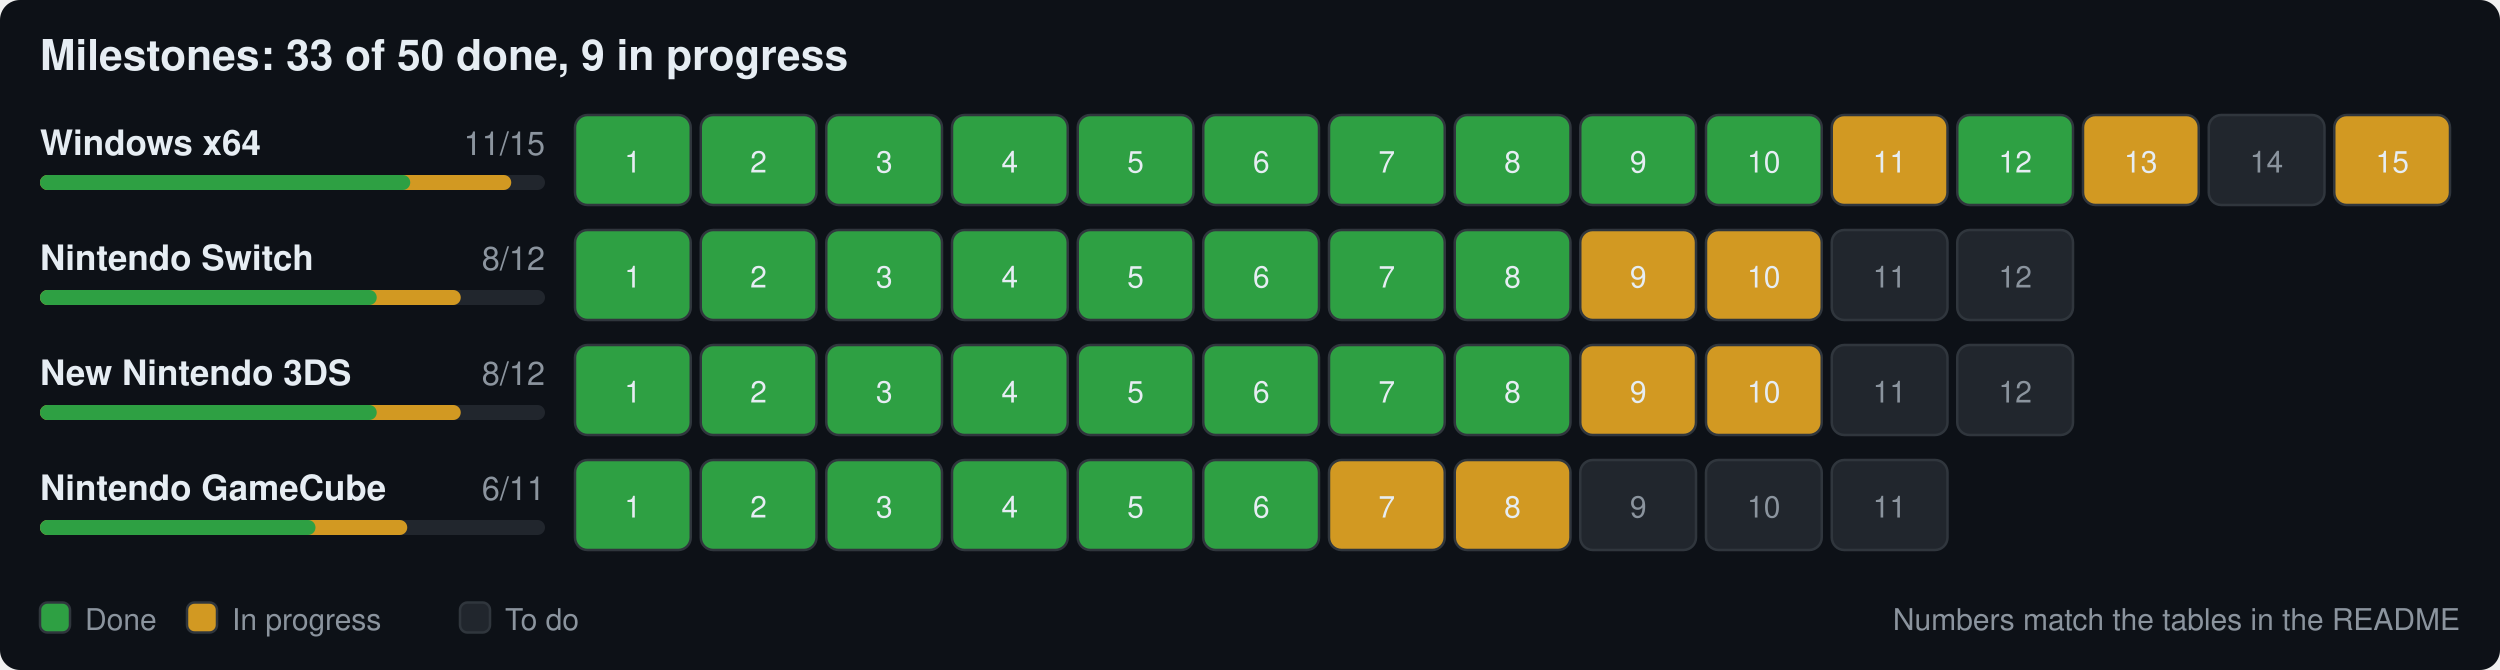
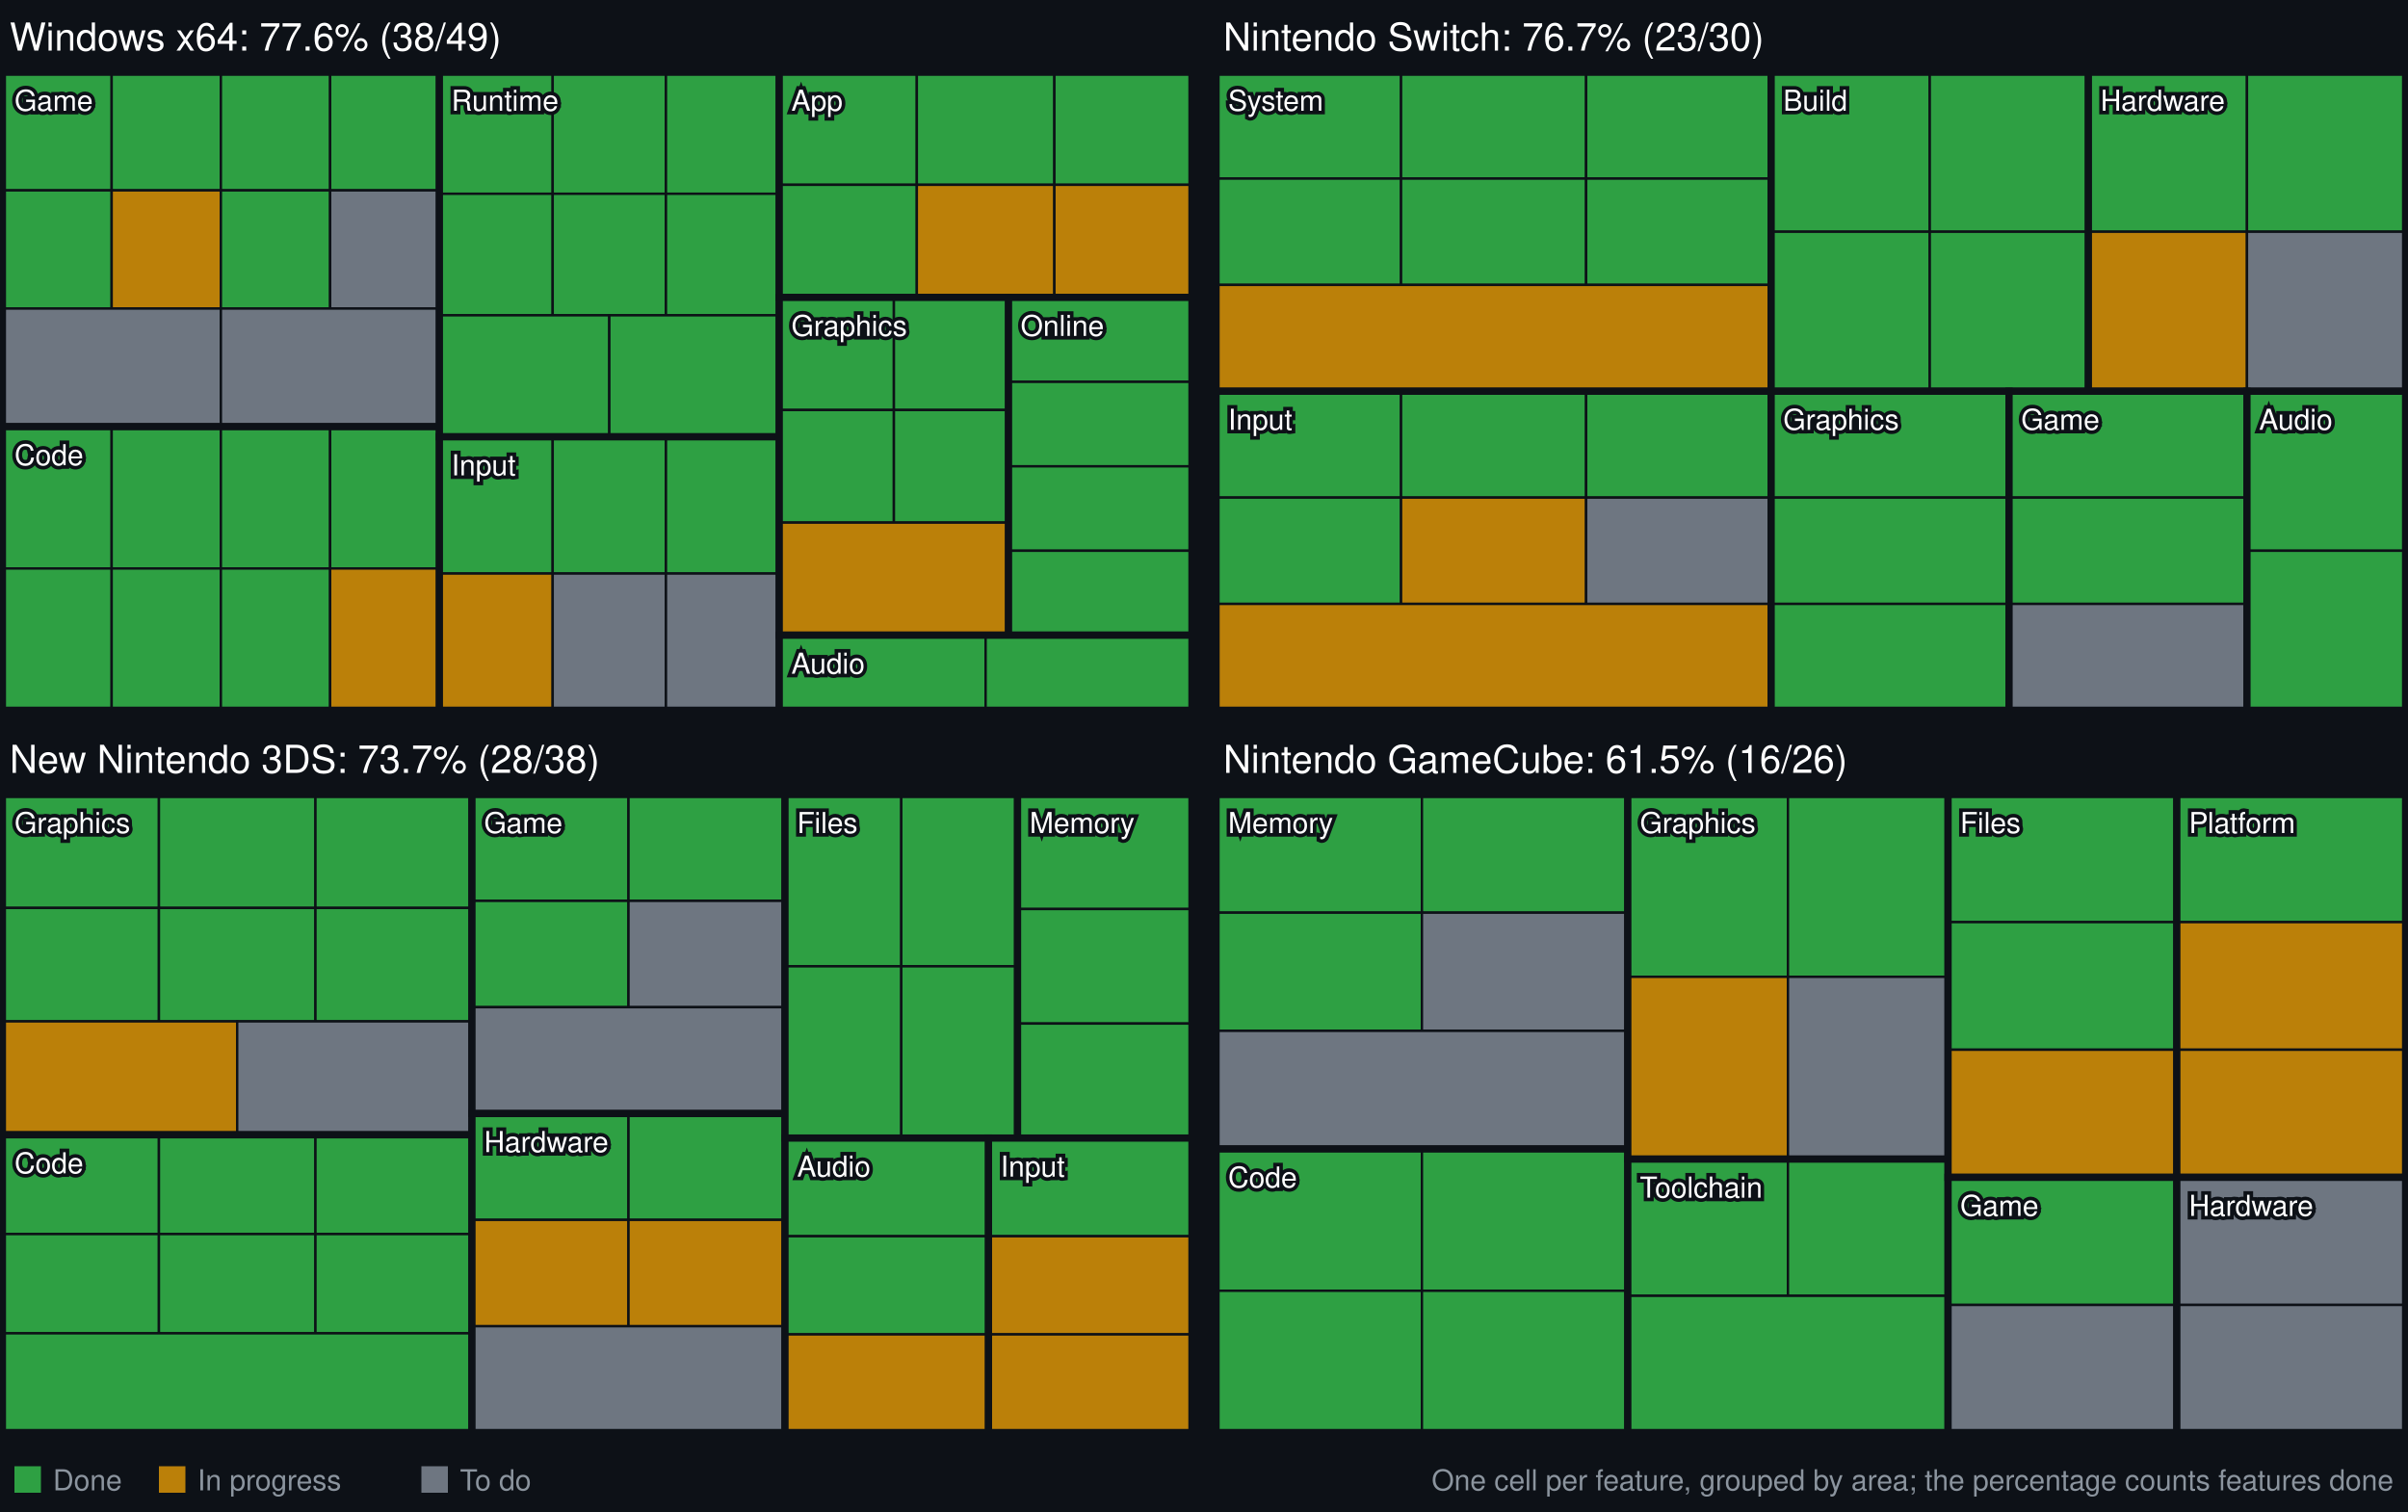
- <svg xmlns="http://www.w3.org/2000/svg" viewBox="0 0 1000 268" width="1000" height="268" font-family="-apple-system,'Segoe UI',Helvetica,Arial,sans-serif" role="img" aria-label="Milestones of every port">
-   <rect width="1000" height="268" rx="8" fill="#0d1117" />
-   <text x="16" y="28" font-size="17" font-weight="600" fill="#e6edf3">Milestones: 33 of 50 done, 9 in progress</text>
-   <text x="16" y="62" font-size="14" font-weight="600" fill="#e6edf3">Windows x64</text>
-   <text x="218" y="62" font-size="13" fill="#8b949e" text-anchor="end">11/15</text>
-   <rect x="16" y="70" width="202" height="6" rx="3" fill="#21262d" />
-   <rect x="16" y="70" width="188.5" height="6" rx="3" fill="#d29922" />
-   <rect x="16" y="70" width="148.1" height="6" rx="3" fill="#2ea043" />
-   <g>
-     <rect x="230.0" y="46" width="46.3" height="36" rx="5" fill="#2ea043" stroke="#30363d" />
-     <text x="253.1" y="69.0" font-size="12" fill="#e6edf3" text-anchor="middle">1</text>
-   </g>
-   <g>
-     <rect x="280.3" y="46" width="46.3" height="36" rx="5" fill="#2ea043" stroke="#30363d" />
-     <text x="303.4" y="69.0" font-size="12" fill="#e6edf3" text-anchor="middle">2</text>
-   </g>
-   <g>
-     <rect x="330.5" y="46" width="46.3" height="36" rx="5" fill="#2ea043" stroke="#30363d" />
-     <text x="353.7" y="69.0" font-size="12" fill="#e6edf3" text-anchor="middle">3</text>
-   </g>
-   <g>
-     <rect x="380.8" y="46" width="46.3" height="36" rx="5" fill="#2ea043" stroke="#30363d" />
-     <text x="403.9" y="69.0" font-size="12" fill="#e6edf3" text-anchor="middle">4</text>
-   </g>
-   <g>
-     <rect x="431.1" y="46" width="46.3" height="36" rx="5" fill="#2ea043" stroke="#30363d" />
-     <text x="454.2" y="69.0" font-size="12" fill="#e6edf3" text-anchor="middle">5</text>
-   </g>
-   <g>
-     <rect x="481.3" y="46" width="46.3" height="36" rx="5" fill="#2ea043" stroke="#30363d" />
-     <text x="504.5" y="69.0" font-size="12" fill="#e6edf3" text-anchor="middle">6</text>
-   </g>
-   <g>
-     <rect x="531.6" y="46" width="46.3" height="36" rx="5" fill="#2ea043" stroke="#30363d" />
-     <text x="554.7" y="69.0" font-size="12" fill="#e6edf3" text-anchor="middle">7</text>
-   </g>
-   <g>
-     <rect x="581.9" y="46" width="46.3" height="36" rx="5" fill="#2ea043" stroke="#30363d" />
-     <text x="605.0" y="69.0" font-size="12" fill="#e6edf3" text-anchor="middle">8</text>
-   </g>
-   <g>
-     <rect x="632.1" y="46" width="46.3" height="36" rx="5" fill="#2ea043" stroke="#30363d" />
-     <text x="655.3" y="69.0" font-size="12" fill="#e6edf3" text-anchor="middle">9</text>
-   </g>
-   <g>
-     <rect x="682.4" y="46" width="46.3" height="36" rx="5" fill="#2ea043" stroke="#30363d" />
-     <text x="705.5" y="69.0" font-size="12" fill="#e6edf3" text-anchor="middle">10</text>
-   </g>
-   <g>
-     <rect x="732.7" y="46" width="46.3" height="36" rx="5" fill="#d29922" stroke="#30363d" />
-     <text x="755.8" y="69.0" font-size="12" fill="#e6edf3" text-anchor="middle">11</text>
-   </g>
-   <g>
-     <rect x="782.9" y="46" width="46.3" height="36" rx="5" fill="#2ea043" stroke="#30363d" />
-     <text x="806.1" y="69.0" font-size="12" fill="#e6edf3" text-anchor="middle">12</text>
-   </g>
-   <g>
-     <rect x="833.2" y="46" width="46.3" height="36" rx="5" fill="#d29922" stroke="#30363d" />
-     <text x="856.3" y="69.0" font-size="12" fill="#e6edf3" text-anchor="middle">13</text>
-   </g>
-   <g>
-     <rect x="883.5" y="46" width="46.3" height="36" rx="5" fill="#21262d" stroke="#30363d" />
-     <text x="906.6" y="69.0" font-size="12" fill="#8b949e" text-anchor="middle">14</text>
-   </g>
-   <g>
-     <rect x="933.7" y="46" width="46.3" height="36" rx="5" fill="#d29922" stroke="#30363d" />
-     <text x="956.9" y="69.0" font-size="12" fill="#e6edf3" text-anchor="middle">15</text>
-   </g>
-   <text x="16" y="108" font-size="14" font-weight="600" fill="#e6edf3">Nintendo Switch</text>
-   <text x="218" y="108" font-size="13" fill="#8b949e" text-anchor="end">8/12</text>
-   <rect x="16" y="116" width="202" height="6" rx="3" fill="#21262d" />
-   <rect x="16" y="116" width="168.3" height="6" rx="3" fill="#d29922" />
-   <rect x="16" y="116" width="134.7" height="6" rx="3" fill="#2ea043" />
-   <g>
-     <rect x="230.0" y="92" width="46.3" height="36" rx="5" fill="#2ea043" stroke="#30363d" />
-     <text x="253.1" y="115.0" font-size="12" fill="#e6edf3" text-anchor="middle">1</text>
-   </g>
-   <g>
-     <rect x="280.3" y="92" width="46.3" height="36" rx="5" fill="#2ea043" stroke="#30363d" />
-     <text x="303.4" y="115.0" font-size="12" fill="#e6edf3" text-anchor="middle">2</text>
-   </g>
-   <g>
-     <rect x="330.5" y="92" width="46.3" height="36" rx="5" fill="#2ea043" stroke="#30363d" />
-     <text x="353.7" y="115.0" font-size="12" fill="#e6edf3" text-anchor="middle">3</text>
-   </g>
-   <g>
-     <rect x="380.8" y="92" width="46.3" height="36" rx="5" fill="#2ea043" stroke="#30363d" />
-     <text x="403.9" y="115.0" font-size="12" fill="#e6edf3" text-anchor="middle">4</text>
-   </g>
-   <g>
-     <rect x="431.1" y="92" width="46.3" height="36" rx="5" fill="#2ea043" stroke="#30363d" />
-     <text x="454.2" y="115.0" font-size="12" fill="#e6edf3" text-anchor="middle">5</text>
-   </g>
-   <g>
-     <rect x="481.3" y="92" width="46.3" height="36" rx="5" fill="#2ea043" stroke="#30363d" />
-     <text x="504.5" y="115.0" font-size="12" fill="#e6edf3" text-anchor="middle">6</text>
-   </g>
-   <g>
-     <rect x="531.6" y="92" width="46.3" height="36" rx="5" fill="#2ea043" stroke="#30363d" />
-     <text x="554.7" y="115.0" font-size="12" fill="#e6edf3" text-anchor="middle">7</text>
-   </g>
-   <g>
-     <rect x="581.9" y="92" width="46.3" height="36" rx="5" fill="#2ea043" stroke="#30363d" />
-     <text x="605.0" y="115.0" font-size="12" fill="#e6edf3" text-anchor="middle">8</text>
-   </g>
-   <g>
-     <rect x="632.1" y="92" width="46.3" height="36" rx="5" fill="#d29922" stroke="#30363d" />
-     <text x="655.3" y="115.0" font-size="12" fill="#e6edf3" text-anchor="middle">9</text>
-   </g>
-   <g>
-     <rect x="682.4" y="92" width="46.3" height="36" rx="5" fill="#d29922" stroke="#30363d" />
-     <text x="705.5" y="115.0" font-size="12" fill="#e6edf3" text-anchor="middle">10</text>
-   </g>
-   <g>
-     <rect x="732.7" y="92" width="46.3" height="36" rx="5" fill="#21262d" stroke="#30363d" />
-     <text x="755.8" y="115.0" font-size="12" fill="#8b949e" text-anchor="middle">11</text>
-   </g>
-   <g>
-     <rect x="782.9" y="92" width="46.3" height="36" rx="5" fill="#21262d" stroke="#30363d" />
-     <text x="806.1" y="115.0" font-size="12" fill="#8b949e" text-anchor="middle">12</text>
-   </g>
-   <text x="16" y="154" font-size="14" font-weight="600" fill="#e6edf3">New Nintendo 3DS</text>
-   <text x="218" y="154" font-size="13" fill="#8b949e" text-anchor="end">8/12</text>
-   <rect x="16" y="162" width="202" height="6" rx="3" fill="#21262d" />
-   <rect x="16" y="162" width="168.3" height="6" rx="3" fill="#d29922" />
-   <rect x="16" y="162" width="134.7" height="6" rx="3" fill="#2ea043" />
-   <g>
-     <rect x="230.0" y="138" width="46.3" height="36" rx="5" fill="#2ea043" stroke="#30363d" />
-     <text x="253.1" y="161.0" font-size="12" fill="#e6edf3" text-anchor="middle">1</text>
-   </g>
-   <g>
-     <rect x="280.3" y="138" width="46.3" height="36" rx="5" fill="#2ea043" stroke="#30363d" />
-     <text x="303.4" y="161.0" font-size="12" fill="#e6edf3" text-anchor="middle">2</text>
-   </g>
-   <g>
-     <rect x="330.5" y="138" width="46.3" height="36" rx="5" fill="#2ea043" stroke="#30363d" />
-     <text x="353.7" y="161.0" font-size="12" fill="#e6edf3" text-anchor="middle">3</text>
-   </g>
-   <g>
-     <rect x="380.8" y="138" width="46.3" height="36" rx="5" fill="#2ea043" stroke="#30363d" />
-     <text x="403.9" y="161.0" font-size="12" fill="#e6edf3" text-anchor="middle">4</text>
-   </g>
-   <g>
-     <rect x="431.1" y="138" width="46.3" height="36" rx="5" fill="#2ea043" stroke="#30363d" />
-     <text x="454.2" y="161.0" font-size="12" fill="#e6edf3" text-anchor="middle">5</text>
-   </g>
-   <g>
-     <rect x="481.3" y="138" width="46.3" height="36" rx="5" fill="#2ea043" stroke="#30363d" />
-     <text x="504.5" y="161.0" font-size="12" fill="#e6edf3" text-anchor="middle">6</text>
-   </g>
-   <g>
-     <rect x="531.6" y="138" width="46.3" height="36" rx="5" fill="#2ea043" stroke="#30363d" />
-     <text x="554.7" y="161.0" font-size="12" fill="#e6edf3" text-anchor="middle">7</text>
-   </g>
-   <g>
-     <rect x="581.9" y="138" width="46.3" height="36" rx="5" fill="#2ea043" stroke="#30363d" />
-     <text x="605.0" y="161.0" font-size="12" fill="#e6edf3" text-anchor="middle">8</text>
-   </g>
-   <g>
-     <rect x="632.1" y="138" width="46.3" height="36" rx="5" fill="#d29922" stroke="#30363d" />
-     <text x="655.3" y="161.0" font-size="12" fill="#e6edf3" text-anchor="middle">9</text>
-   </g>
-   <g>
-     <rect x="682.4" y="138" width="46.3" height="36" rx="5" fill="#d29922" stroke="#30363d" />
-     <text x="705.5" y="161.0" font-size="12" fill="#e6edf3" text-anchor="middle">10</text>
-   </g>
-   <g>
-     <rect x="732.7" y="138" width="46.3" height="36" rx="5" fill="#21262d" stroke="#30363d" />
-     <text x="755.8" y="161.0" font-size="12" fill="#8b949e" text-anchor="middle">11</text>
-   </g>
-   <g>
-     <rect x="782.9" y="138" width="46.3" height="36" rx="5" fill="#21262d" stroke="#30363d" />
-     <text x="806.1" y="161.0" font-size="12" fill="#8b949e" text-anchor="middle">12</text>
-   </g>
-   <text x="16" y="200" font-size="14" font-weight="600" fill="#e6edf3">Nintendo GameCube</text>
-   <text x="218" y="200" font-size="13" fill="#8b949e" text-anchor="end">6/11</text>
-   <rect x="16" y="208" width="202" height="6" rx="3" fill="#21262d" />
-   <rect x="16" y="208" width="146.9" height="6" rx="3" fill="#d29922" />
-   <rect x="16" y="208" width="110.2" height="6" rx="3" fill="#2ea043" />
-   <g>
-     <rect x="230.0" y="184" width="46.3" height="36" rx="5" fill="#2ea043" stroke="#30363d" />
-     <text x="253.1" y="207.0" font-size="12" fill="#e6edf3" text-anchor="middle">1</text>
-   </g>
-   <g>
-     <rect x="280.3" y="184" width="46.3" height="36" rx="5" fill="#2ea043" stroke="#30363d" />
-     <text x="303.4" y="207.0" font-size="12" fill="#e6edf3" text-anchor="middle">2</text>
-   </g>
-   <g>
-     <rect x="330.5" y="184" width="46.3" height="36" rx="5" fill="#2ea043" stroke="#30363d" />
-     <text x="353.7" y="207.0" font-size="12" fill="#e6edf3" text-anchor="middle">3</text>
-   </g>
-   <g>
-     <rect x="380.8" y="184" width="46.3" height="36" rx="5" fill="#2ea043" stroke="#30363d" />
-     <text x="403.9" y="207.0" font-size="12" fill="#e6edf3" text-anchor="middle">4</text>
-   </g>
-   <g>
-     <rect x="431.1" y="184" width="46.3" height="36" rx="5" fill="#2ea043" stroke="#30363d" />
-     <text x="454.2" y="207.0" font-size="12" fill="#e6edf3" text-anchor="middle">5</text>
-   </g>
-   <g>
-     <rect x="481.3" y="184" width="46.3" height="36" rx="5" fill="#2ea043" stroke="#30363d" />
-     <text x="504.5" y="207.0" font-size="12" fill="#e6edf3" text-anchor="middle">6</text>
-   </g>
-   <g>
-     <rect x="531.6" y="184" width="46.3" height="36" rx="5" fill="#d29922" stroke="#30363d" />
-     <text x="554.7" y="207.0" font-size="12" fill="#e6edf3" text-anchor="middle">7</text>
-   </g>
-   <g>
-     <rect x="581.9" y="184" width="46.3" height="36" rx="5" fill="#d29922" stroke="#30363d" />
-     <text x="605.0" y="207.0" font-size="12" fill="#e6edf3" text-anchor="middle">8</text>
-   </g>
-   <g>
-     <rect x="632.1" y="184" width="46.3" height="36" rx="5" fill="#21262d" stroke="#30363d" />
-     <text x="655.3" y="207.0" font-size="12" fill="#8b949e" text-anchor="middle">9</text>
-   </g>
-   <g>
-     <rect x="682.4" y="184" width="46.3" height="36" rx="5" fill="#21262d" stroke="#30363d" />
-     <text x="705.5" y="207.0" font-size="12" fill="#8b949e" text-anchor="middle">10</text>
-   </g>
-   <g>
-     <rect x="732.7" y="184" width="46.3" height="36" rx="5" fill="#21262d" stroke="#30363d" />
-     <text x="755.8" y="207.0" font-size="12" fill="#8b949e" text-anchor="middle">11</text>
-   </g>
-   <rect x="16" y="241" width="12" height="12" rx="3" fill="#2ea043" stroke="#30363d" />
-   <text x="34" y="252" font-size="12" fill="#8b949e">Done</text>
-   <rect x="74.8" y="241" width="12" height="12" rx="3" fill="#d29922" stroke="#30363d" />
-   <text x="92.8" y="252" font-size="12" fill="#8b949e">In progress</text>
-   <rect x="184.0" y="241" width="12" height="12" rx="3" fill="#21262d" stroke="#30363d" />
-   <text x="202.0" y="252" font-size="12" fill="#8b949e">To do</text>
-   <text x="984" y="252" font-size="12" fill="#8b949e" text-anchor="end">Numbers match the tables in the README</text>
+ <svg xmlns="http://www.w3.org/2000/svg" viewBox="0 0 1000 628" width="1000" height="628" font-family="-apple-system,'Segoe UI',Helvetica,Arial,sans-serif" role="img" aria-label="Status of every port">
+   <rect width="1000" height="628" fill="#0d1117" />
+   <text x="4.00" y="21.00" font-size="16" font-weight="normal" fill="#ffffff" text-anchor="start" stroke="#0d1117" stroke-width="3" paint-order="stroke">Windows x64: 77.6% (38/49)</text>
+   <g>
+     <rect x="1.00" y="30.00" width="45.37" height="49.07" fill="#2ea043" stroke="#0d1117" stroke-width="1" />
+     <rect x="46.37" y="30.00" width="45.37" height="49.07" fill="#2ea043" stroke="#0d1117" stroke-width="1" />
+     <rect x="91.73" y="30.00" width="45.37" height="49.07" fill="#2ea043" stroke="#0d1117" stroke-width="1" />
+     <rect x="137.10" y="30.00" width="45.37" height="49.07" fill="#2ea043" stroke="#0d1117" stroke-width="1" />
+     <rect x="1.00" y="79.07" width="45.37" height="49.07" fill="#2ea043" stroke="#0d1117" stroke-width="1" />
+     <rect x="46.37" y="79.07" width="45.37" height="49.07" fill="#bb8009" stroke="#0d1117" stroke-width="1" />
+     <rect x="91.73" y="79.07" width="45.37" height="49.07" fill="#2ea043" stroke="#0d1117" stroke-width="1" />
+     <rect x="137.10" y="79.07" width="45.37" height="49.07" fill="#6e7681" stroke="#0d1117" stroke-width="1" />
+     <rect x="1.00" y="128.15" width="90.73" height="49.07" fill="#6e7681" stroke="#0d1117" stroke-width="1" />
+     <rect x="91.73" y="128.15" width="90.73" height="49.07" fill="#6e7681" stroke="#0d1117" stroke-width="1" />
+     <rect x="1.00" y="30.00" width="181.47" height="147.22" fill="none" stroke="#0d1117" stroke-width="3" />
+     <text x="6.00" y="46.00" font-size="12" font-weight="normal" fill="#ffffff" text-anchor="start" stroke="#0d1117" stroke-width="3" paint-order="stroke">Game</text>
+   </g>
+   <g>
+     <rect x="1.00" y="177.22" width="45.37" height="58.89" fill="#2ea043" stroke="#0d1117" stroke-width="1" />
+     <rect x="46.37" y="177.22" width="45.37" height="58.89" fill="#2ea043" stroke="#0d1117" stroke-width="1" />
+     <rect x="91.73" y="177.22" width="45.37" height="58.89" fill="#2ea043" stroke="#0d1117" stroke-width="1" />
+     <rect x="137.10" y="177.22" width="45.37" height="58.89" fill="#2ea043" stroke="#0d1117" stroke-width="1" />
+     <rect x="1.00" y="236.11" width="45.37" height="58.89" fill="#2ea043" stroke="#0d1117" stroke-width="1" />
+     <rect x="46.37" y="236.11" width="45.37" height="58.89" fill="#2ea043" stroke="#0d1117" stroke-width="1" />
+     <rect x="91.73" y="236.11" width="45.37" height="58.89" fill="#2ea043" stroke="#0d1117" stroke-width="1" />
+     <rect x="137.10" y="236.11" width="45.37" height="58.89" fill="#bb8009" stroke="#0d1117" stroke-width="1" />
+     <rect x="1.00" y="177.22" width="181.47" height="117.78" fill="none" stroke="#0d1117" stroke-width="3" />
+     <text x="6.00" y="193.22" font-size="12" font-weight="normal" fill="#ffffff" text-anchor="start" stroke="#0d1117" stroke-width="3" paint-order="stroke">Code</text>
+   </g>
+   <g>
+     <rect x="182.47" y="30.00" width="47.05" height="50.48" fill="#2ea043" stroke="#0d1117" stroke-width="1" />
+     <rect x="229.52" y="30.00" width="47.05" height="50.48" fill="#2ea043" stroke="#0d1117" stroke-width="1" />
+     <rect x="276.56" y="30.00" width="47.05" height="50.48" fill="#2ea043" stroke="#0d1117" stroke-width="1" />
+     <rect x="182.47" y="80.48" width="47.05" height="50.48" fill="#2ea043" stroke="#0d1117" stroke-width="1" />
+     <rect x="229.52" y="80.48" width="47.05" height="50.48" fill="#2ea043" stroke="#0d1117" stroke-width="1" />
+     <rect x="276.56" y="80.48" width="47.05" height="50.48" fill="#2ea043" stroke="#0d1117" stroke-width="1" />
+     <rect x="182.47" y="130.95" width="70.57" height="50.48" fill="#2ea043" stroke="#0d1117" stroke-width="1" />
+     <rect x="253.04" y="130.95" width="70.57" height="50.48" fill="#2ea043" stroke="#0d1117" stroke-width="1" />
+     <rect x="182.47" y="30.00" width="141.14" height="151.43" fill="none" stroke="#0d1117" stroke-width="3" />
+     <text x="187.47" y="46.00" font-size="12" font-weight="normal" fill="#ffffff" text-anchor="start" stroke="#0d1117" stroke-width="3" paint-order="stroke">Runtime</text>
+   </g>
+   <g>
+     <rect x="182.47" y="181.43" width="47.05" height="56.79" fill="#2ea043" stroke="#0d1117" stroke-width="1" />
+     <rect x="229.52" y="181.43" width="47.05" height="56.79" fill="#2ea043" stroke="#0d1117" stroke-width="1" />
+     <rect x="276.56" y="181.43" width="47.05" height="56.79" fill="#2ea043" stroke="#0d1117" stroke-width="1" />
+     <rect x="182.47" y="238.21" width="47.05" height="56.79" fill="#bb8009" stroke="#0d1117" stroke-width="1" />
+     <rect x="229.52" y="238.21" width="47.05" height="56.79" fill="#6e7681" stroke="#0d1117" stroke-width="1" />
+     <rect x="276.56" y="238.21" width="47.05" height="56.79" fill="#6e7681" stroke="#0d1117" stroke-width="1" />
+     <rect x="182.47" y="181.43" width="141.14" height="113.57" fill="none" stroke="#0d1117" stroke-width="3" />
+     <text x="187.47" y="197.43" font-size="12" font-weight="normal" fill="#ffffff" text-anchor="start" stroke="#0d1117" stroke-width="3" paint-order="stroke">Input</text>
+   </g>
+   <g>
+     <rect x="323.61" y="30.00" width="57.13" height="46.76" fill="#2ea043" stroke="#0d1117" stroke-width="1" />
+     <rect x="380.74" y="30.00" width="57.13" height="46.76" fill="#2ea043" stroke="#0d1117" stroke-width="1" />
+     <rect x="437.87" y="30.00" width="57.13" height="46.76" fill="#2ea043" stroke="#0d1117" stroke-width="1" />
+     <rect x="323.61" y="76.76" width="57.13" height="46.76" fill="#2ea043" stroke="#0d1117" stroke-width="1" />
+     <rect x="380.74" y="76.76" width="57.13" height="46.76" fill="#bb8009" stroke="#0d1117" stroke-width="1" />
+     <rect x="437.87" y="76.76" width="57.13" height="46.76" fill="#bb8009" stroke="#0d1117" stroke-width="1" />
+     <rect x="323.61" y="30.00" width="171.39" height="93.53" fill="none" stroke="#0d1117" stroke-width="3" />
+     <text x="328.61" y="46.00" font-size="12" font-weight="normal" fill="#ffffff" text-anchor="start" stroke="#0d1117" stroke-width="3" paint-order="stroke">App</text>
+   </g>
+   <g>
+     <rect x="323.61" y="123.53" width="47.61" height="46.76" fill="#2ea043" stroke="#0d1117" stroke-width="1" />
+     <rect x="371.22" y="123.53" width="47.61" height="46.76" fill="#2ea043" stroke="#0d1117" stroke-width="1" />
+     <rect x="323.61" y="170.29" width="47.61" height="46.76" fill="#2ea043" stroke="#0d1117" stroke-width="1" />
+     <rect x="371.22" y="170.29" width="47.61" height="46.76" fill="#2ea043" stroke="#0d1117" stroke-width="1" />
+     <rect x="323.61" y="217.06" width="95.22" height="46.76" fill="#bb8009" stroke="#0d1117" stroke-width="1" />
+     <rect x="323.61" y="123.53" width="95.22" height="140.29" fill="none" stroke="#0d1117" stroke-width="3" />
+     <text x="328.61" y="139.53" font-size="12" font-weight="normal" fill="#ffffff" text-anchor="start" stroke="#0d1117" stroke-width="3" paint-order="stroke">Graphics</text>
+   </g>
+   <g>
+     <rect x="418.83" y="123.53" width="76.17" height="35.07" fill="#2ea043" stroke="#0d1117" stroke-width="1" />
+     <rect x="418.83" y="158.60" width="76.17" height="35.07" fill="#2ea043" stroke="#0d1117" stroke-width="1" />
+     <rect x="418.83" y="193.68" width="76.17" height="35.07" fill="#2ea043" stroke="#0d1117" stroke-width="1" />
+     <rect x="418.83" y="228.75" width="76.17" height="35.07" fill="#2ea043" stroke="#0d1117" stroke-width="1" />
+     <rect x="418.83" y="123.53" width="76.17" height="140.29" fill="none" stroke="#0d1117" stroke-width="3" />
+     <text x="423.83" y="139.53" font-size="12" font-weight="normal" fill="#ffffff" text-anchor="start" stroke="#0d1117" stroke-width="3" paint-order="stroke">Online</text>
+   </g>
+   <g>
+     <rect x="323.61" y="263.82" width="85.69" height="31.18" fill="#2ea043" stroke="#0d1117" stroke-width="1" />
+     <rect x="409.31" y="263.82" width="85.69" height="31.18" fill="#2ea043" stroke="#0d1117" stroke-width="1" />
+     <rect x="323.61" y="263.82" width="171.39" height="31.18" fill="none" stroke="#0d1117" stroke-width="3" />
+     <text x="328.61" y="279.82" font-size="12" font-weight="normal" fill="#ffffff" text-anchor="start" stroke="#0d1117" stroke-width="3" paint-order="stroke">Audio</text>
+   </g>
+   <text x="508.00" y="21.00" font-size="16" font-weight="normal" fill="#ffffff" text-anchor="start" stroke="#0d1117" stroke-width="3" paint-order="stroke">Nintendo Switch: 76.7% (23/30)</text>
+   <g>
+     <rect x="505.00" y="30.00" width="76.84" height="44.17" fill="#2ea043" stroke="#0d1117" stroke-width="1" />
+     <rect x="581.84" y="30.00" width="76.84" height="44.17" fill="#2ea043" stroke="#0d1117" stroke-width="1" />
+     <rect x="658.69" y="30.00" width="76.84" height="44.17" fill="#2ea043" stroke="#0d1117" stroke-width="1" />
+     <rect x="505.00" y="74.17" width="76.84" height="44.17" fill="#2ea043" stroke="#0d1117" stroke-width="1" />
+     <rect x="581.84" y="74.17" width="76.84" height="44.17" fill="#2ea043" stroke="#0d1117" stroke-width="1" />
+     <rect x="658.69" y="74.17" width="76.84" height="44.17" fill="#2ea043" stroke="#0d1117" stroke-width="1" />
+     <rect x="505.00" y="118.33" width="230.53" height="44.17" fill="#bb8009" stroke="#0d1117" stroke-width="1" />
+     <rect x="505.00" y="30.00" width="230.53" height="132.50" fill="none" stroke="#0d1117" stroke-width="3" />
+     <text x="510.00" y="46.00" font-size="12" font-weight="normal" fill="#ffffff" text-anchor="start" stroke="#0d1117" stroke-width="3" paint-order="stroke">System</text>
+   </g>
+   <g>
+     <rect x="505.00" y="162.50" width="76.84" height="44.17" fill="#2ea043" stroke="#0d1117" stroke-width="1" />
+     <rect x="581.84" y="162.50" width="76.84" height="44.17" fill="#2ea043" stroke="#0d1117" stroke-width="1" />
+     <rect x="658.69" y="162.50" width="76.84" height="44.17" fill="#2ea043" stroke="#0d1117" stroke-width="1" />
+     <rect x="505.00" y="206.67" width="76.84" height="44.17" fill="#2ea043" stroke="#0d1117" stroke-width="1" />
+     <rect x="581.84" y="206.67" width="76.84" height="44.17" fill="#bb8009" stroke="#0d1117" stroke-width="1" />
+     <rect x="658.69" y="206.67" width="76.84" height="44.17" fill="#6e7681" stroke="#0d1117" stroke-width="1" />
+     <rect x="505.00" y="250.83" width="230.53" height="44.17" fill="#bb8009" stroke="#0d1117" stroke-width="1" />
+     <rect x="505.00" y="162.50" width="230.53" height="132.50" fill="none" stroke="#0d1117" stroke-width="3" />
+     <text x="510.00" y="178.50" font-size="12" font-weight="normal" fill="#ffffff" text-anchor="start" stroke="#0d1117" stroke-width="3" paint-order="stroke">Input</text>
+   </g>
+   <g>
+     <rect x="735.53" y="30.00" width="65.87" height="66.25" fill="#2ea043" stroke="#0d1117" stroke-width="1" />
+     <rect x="801.40" y="30.00" width="65.87" height="66.25" fill="#2ea043" stroke="#0d1117" stroke-width="1" />
+     <rect x="735.53" y="96.25" width="65.87" height="66.25" fill="#2ea043" stroke="#0d1117" stroke-width="1" />
+     <rect x="801.40" y="96.25" width="65.87" height="66.25" fill="#2ea043" stroke="#0d1117" stroke-width="1" />
+     <rect x="735.53" y="30.00" width="131.73" height="132.50" fill="none" stroke="#0d1117" stroke-width="3" />
+     <text x="740.53" y="46.00" font-size="12" font-weight="normal" fill="#ffffff" text-anchor="start" stroke="#0d1117" stroke-width="3" paint-order="stroke">Build</text>
+   </g>
+   <g>
+     <rect x="867.27" y="30.00" width="65.87" height="66.25" fill="#2ea043" stroke="#0d1117" stroke-width="1" />
+     <rect x="933.13" y="30.00" width="65.87" height="66.25" fill="#2ea043" stroke="#0d1117" stroke-width="1" />
+     <rect x="867.27" y="96.25" width="65.87" height="66.25" fill="#bb8009" stroke="#0d1117" stroke-width="1" />
+     <rect x="933.13" y="96.25" width="65.87" height="66.25" fill="#6e7681" stroke="#0d1117" stroke-width="1" />
+     <rect x="867.27" y="30.00" width="131.73" height="132.50" fill="none" stroke="#0d1117" stroke-width="3" />
+     <text x="872.27" y="46.00" font-size="12" font-weight="normal" fill="#ffffff" text-anchor="start" stroke="#0d1117" stroke-width="3" paint-order="stroke">Hardware</text>
+   </g>
+   <g>
+     <rect x="735.53" y="162.50" width="98.80" height="44.17" fill="#2ea043" stroke="#0d1117" stroke-width="1" />
+     <rect x="735.53" y="206.67" width="98.80" height="44.17" fill="#2ea043" stroke="#0d1117" stroke-width="1" />
+     <rect x="735.53" y="250.83" width="98.80" height="44.17" fill="#2ea043" stroke="#0d1117" stroke-width="1" />
+     <rect x="735.53" y="162.50" width="98.80" height="132.50" fill="none" stroke="#0d1117" stroke-width="3" />
+     <text x="740.53" y="178.50" font-size="12" font-weight="normal" fill="#ffffff" text-anchor="start" stroke="#0d1117" stroke-width="3" paint-order="stroke">Graphics</text>
+   </g>
+   <g>
+     <rect x="834.33" y="162.50" width="98.80" height="44.17" fill="#2ea043" stroke="#0d1117" stroke-width="1" />
+     <rect x="834.33" y="206.67" width="98.80" height="44.17" fill="#2ea043" stroke="#0d1117" stroke-width="1" />
+     <rect x="834.33" y="250.83" width="98.80" height="44.17" fill="#6e7681" stroke="#0d1117" stroke-width="1" />
+     <rect x="834.33" y="162.50" width="98.80" height="132.50" fill="none" stroke="#0d1117" stroke-width="3" />
+     <text x="839.33" y="178.50" font-size="12" font-weight="normal" fill="#ffffff" text-anchor="start" stroke="#0d1117" stroke-width="3" paint-order="stroke">Game</text>
+   </g>
+   <g>
+     <rect x="933.13" y="162.50" width="65.87" height="66.25" fill="#2ea043" stroke="#0d1117" stroke-width="1" />
+     <rect x="933.13" y="228.75" width="65.87" height="66.25" fill="#2ea043" stroke="#0d1117" stroke-width="1" />
+     <rect x="933.13" y="162.50" width="65.87" height="132.50" fill="none" stroke="#0d1117" stroke-width="3" />
+     <text x="938.13" y="178.50" font-size="12" font-weight="normal" fill="#ffffff" text-anchor="start" stroke="#0d1117" stroke-width="3" paint-order="stroke">Audio</text>
+   </g>
+   <text x="4.00" y="321.00" font-size="16" font-weight="normal" fill="#ffffff" text-anchor="start" stroke="#0d1117" stroke-width="3" paint-order="stroke">New Nintendo 3DS: 73.7% (28/38)</text>
+   <g>
+     <rect x="1.00" y="330.00" width="65.00" height="47.11" fill="#2ea043" stroke="#0d1117" stroke-width="1" />
+     <rect x="66.00" y="330.00" width="65.00" height="47.11" fill="#2ea043" stroke="#0d1117" stroke-width="1" />
+     <rect x="131.00" y="330.00" width="65.00" height="47.11" fill="#2ea043" stroke="#0d1117" stroke-width="1" />
+     <rect x="1.00" y="377.11" width="65.00" height="47.11" fill="#2ea043" stroke="#0d1117" stroke-width="1" />
+     <rect x="66.00" y="377.11" width="65.00" height="47.11" fill="#2ea043" stroke="#0d1117" stroke-width="1" />
+     <rect x="131.00" y="377.11" width="65.00" height="47.11" fill="#2ea043" stroke="#0d1117" stroke-width="1" />
+     <rect x="1.00" y="424.22" width="97.50" height="47.11" fill="#bb8009" stroke="#0d1117" stroke-width="1" />
+     <rect x="98.50" y="424.22" width="97.50" height="47.11" fill="#6e7681" stroke="#0d1117" stroke-width="1" />
+     <rect x="1.00" y="330.00" width="195.00" height="141.33" fill="none" stroke="#0d1117" stroke-width="3" />
+     <text x="6.00" y="346.00" font-size="12" font-weight="normal" fill="#ffffff" text-anchor="start" stroke="#0d1117" stroke-width="3" paint-order="stroke">Graphics</text>
+   </g>
+   <g>
+     <rect x="1.00" y="471.33" width="65.00" height="41.22" fill="#2ea043" stroke="#0d1117" stroke-width="1" />
+     <rect x="66.00" y="471.33" width="65.00" height="41.22" fill="#2ea043" stroke="#0d1117" stroke-width="1" />
+     <rect x="131.00" y="471.33" width="65.00" height="41.22" fill="#2ea043" stroke="#0d1117" stroke-width="1" />
+     <rect x="1.00" y="512.56" width="65.00" height="41.22" fill="#2ea043" stroke="#0d1117" stroke-width="1" />
+     <rect x="66.00" y="512.56" width="65.00" height="41.22" fill="#2ea043" stroke="#0d1117" stroke-width="1" />
+     <rect x="131.00" y="512.56" width="65.00" height="41.22" fill="#2ea043" stroke="#0d1117" stroke-width="1" />
+     <rect x="1.00" y="553.78" width="195.00" height="41.22" fill="#2ea043" stroke="#0d1117" stroke-width="1" />
+     <rect x="1.00" y="471.33" width="195.00" height="123.67" fill="none" stroke="#0d1117" stroke-width="3" />
+     <text x="6.00" y="487.33" font-size="12" font-weight="normal" fill="#ffffff" text-anchor="start" stroke="#0d1117" stroke-width="3" paint-order="stroke">Code</text>
+   </g>
+   <g>
+     <rect x="196.00" y="330.00" width="65.00" height="44.17" fill="#2ea043" stroke="#0d1117" stroke-width="1" />
+     <rect x="261.00" y="330.00" width="65.00" height="44.17" fill="#2ea043" stroke="#0d1117" stroke-width="1" />
+     <rect x="196.00" y="374.17" width="65.00" height="44.17" fill="#2ea043" stroke="#0d1117" stroke-width="1" />
+     <rect x="261.00" y="374.17" width="65.00" height="44.17" fill="#6e7681" stroke="#0d1117" stroke-width="1" />
+     <rect x="196.00" y="418.33" width="130.00" height="44.17" fill="#6e7681" stroke="#0d1117" stroke-width="1" />
+     <rect x="196.00" y="330.00" width="130.00" height="132.50" fill="none" stroke="#0d1117" stroke-width="3" />
+     <text x="201.00" y="346.00" font-size="12" font-weight="normal" fill="#ffffff" text-anchor="start" stroke="#0d1117" stroke-width="3" paint-order="stroke">Game</text>
+   </g>
+   <g>
+     <rect x="196.00" y="462.50" width="65.00" height="44.17" fill="#2ea043" stroke="#0d1117" stroke-width="1" />
+     <rect x="261.00" y="462.50" width="65.00" height="44.17" fill="#2ea043" stroke="#0d1117" stroke-width="1" />
+     <rect x="196.00" y="506.67" width="65.00" height="44.17" fill="#bb8009" stroke="#0d1117" stroke-width="1" />
+     <rect x="261.00" y="506.67" width="65.00" height="44.17" fill="#bb8009" stroke="#0d1117" stroke-width="1" />
+     <rect x="196.00" y="550.83" width="130.00" height="44.17" fill="#6e7681" stroke="#0d1117" stroke-width="1" />
+     <rect x="196.00" y="462.50" width="130.00" height="132.50" fill="none" stroke="#0d1117" stroke-width="3" />
+     <text x="201.00" y="478.50" font-size="12" font-weight="normal" fill="#ffffff" text-anchor="start" stroke="#0d1117" stroke-width="3" paint-order="stroke">Hardware</text>
+   </g>
+   <g>
+     <rect x="326.00" y="330.00" width="48.29" height="71.35" fill="#2ea043" stroke="#0d1117" stroke-width="1" />
+     <rect x="374.29" y="330.00" width="48.29" height="71.35" fill="#2ea043" stroke="#0d1117" stroke-width="1" />
+     <rect x="326.00" y="401.35" width="48.29" height="71.35" fill="#2ea043" stroke="#0d1117" stroke-width="1" />
+     <rect x="374.29" y="401.35" width="48.29" height="71.35" fill="#2ea043" stroke="#0d1117" stroke-width="1" />
+     <rect x="326.00" y="330.00" width="96.57" height="142.69" fill="none" stroke="#0d1117" stroke-width="3" />
+     <text x="331.00" y="346.00" font-size="12" font-weight="normal" fill="#ffffff" text-anchor="start" stroke="#0d1117" stroke-width="3" paint-order="stroke">Files</text>
+   </g>
+   <g>
+     <rect x="422.57" y="330.00" width="72.43" height="47.56" fill="#2ea043" stroke="#0d1117" stroke-width="1" />
+     <rect x="422.57" y="377.56" width="72.43" height="47.56" fill="#2ea043" stroke="#0d1117" stroke-width="1" />
+     <rect x="422.57" y="425.13" width="72.43" height="47.56" fill="#2ea043" stroke="#0d1117" stroke-width="1" />
+     <rect x="422.57" y="330.00" width="72.43" height="142.69" fill="none" stroke="#0d1117" stroke-width="3" />
+     <text x="427.57" y="346.00" font-size="12" font-weight="normal" fill="#ffffff" text-anchor="start" stroke="#0d1117" stroke-width="3" paint-order="stroke">Memory</text>
+   </g>
+   <g>
+     <rect x="326.00" y="472.69" width="84.50" height="40.77" fill="#2ea043" stroke="#0d1117" stroke-width="1" />
+     <rect x="326.00" y="513.46" width="84.50" height="40.77" fill="#2ea043" stroke="#0d1117" stroke-width="1" />
+     <rect x="326.00" y="554.23" width="84.50" height="40.77" fill="#bb8009" stroke="#0d1117" stroke-width="1" />
+     <rect x="326.00" y="472.69" width="84.50" height="122.31" fill="none" stroke="#0d1117" stroke-width="3" />
+     <text x="331.00" y="488.69" font-size="12" font-weight="normal" fill="#ffffff" text-anchor="start" stroke="#0d1117" stroke-width="3" paint-order="stroke">Audio</text>
+   </g>
+   <g>
+     <rect x="410.50" y="472.69" width="84.50" height="40.77" fill="#2ea043" stroke="#0d1117" stroke-width="1" />
+     <rect x="410.50" y="513.46" width="84.50" height="40.77" fill="#bb8009" stroke="#0d1117" stroke-width="1" />
+     <rect x="410.50" y="554.23" width="84.50" height="40.77" fill="#bb8009" stroke="#0d1117" stroke-width="1" />
+     <rect x="410.50" y="472.69" width="84.50" height="122.31" fill="none" stroke="#0d1117" stroke-width="3" />
+     <text x="415.50" y="488.69" font-size="12" font-weight="normal" fill="#ffffff" text-anchor="start" stroke="#0d1117" stroke-width="3" paint-order="stroke">Input</text>
+   </g>
+   <text x="508.00" y="321.00" font-size="16" font-weight="normal" fill="#ffffff" text-anchor="start" stroke="#0d1117" stroke-width="3" paint-order="stroke">Nintendo GameCube: 61.5% (16/26)</text>
+   <g>
+     <rect x="505.00" y="330.00" width="85.50" height="49.07" fill="#2ea043" stroke="#0d1117" stroke-width="1" />
+     <rect x="590.50" y="330.00" width="85.50" height="49.07" fill="#2ea043" stroke="#0d1117" stroke-width="1" />
+     <rect x="505.00" y="379.07" width="85.50" height="49.07" fill="#2ea043" stroke="#0d1117" stroke-width="1" />
+     <rect x="590.50" y="379.07" width="85.50" height="49.07" fill="#6e7681" stroke="#0d1117" stroke-width="1" />
+     <rect x="505.00" y="428.15" width="171.00" height="49.07" fill="#6e7681" stroke="#0d1117" stroke-width="1" />
+     <rect x="505.00" y="330.00" width="171.00" height="147.22" fill="none" stroke="#0d1117" stroke-width="3" />
+     <text x="510.00" y="346.00" font-size="12" font-weight="normal" fill="#ffffff" text-anchor="start" stroke="#0d1117" stroke-width="3" paint-order="stroke">Memory</text>
+   </g>
+   <g>
+     <rect x="505.00" y="477.22" width="85.50" height="58.89" fill="#2ea043" stroke="#0d1117" stroke-width="1" />
+     <rect x="590.50" y="477.22" width="85.50" height="58.89" fill="#2ea043" stroke="#0d1117" stroke-width="1" />
+     <rect x="505.00" y="536.11" width="85.50" height="58.89" fill="#2ea043" stroke="#0d1117" stroke-width="1" />
+     <rect x="590.50" y="536.11" width="85.50" height="58.89" fill="#2ea043" stroke="#0d1117" stroke-width="1" />
+     <rect x="505.00" y="477.22" width="171.00" height="117.78" fill="none" stroke="#0d1117" stroke-width="3" />
+     <text x="510.00" y="493.22" font-size="12" font-weight="normal" fill="#ffffff" text-anchor="start" stroke="#0d1117" stroke-width="3" paint-order="stroke">Code</text>
+   </g>
+   <g>
+     <rect x="676.00" y="330.00" width="66.50" height="75.71" fill="#2ea043" stroke="#0d1117" stroke-width="1" />
+     <rect x="742.50" y="330.00" width="66.50" height="75.71" fill="#2ea043" stroke="#0d1117" stroke-width="1" />
+     <rect x="676.00" y="405.71" width="66.50" height="75.71" fill="#bb8009" stroke="#0d1117" stroke-width="1" />
+     <rect x="742.50" y="405.71" width="66.50" height="75.71" fill="#6e7681" stroke="#0d1117" stroke-width="1" />
+     <rect x="676.00" y="330.00" width="133.00" height="151.43" fill="none" stroke="#0d1117" stroke-width="3" />
+     <text x="681.00" y="346.00" font-size="12" font-weight="normal" fill="#ffffff" text-anchor="start" stroke="#0d1117" stroke-width="3" paint-order="stroke">Graphics</text>
+   </g>
+   <g>
+     <rect x="676.00" y="481.43" width="66.50" height="56.79" fill="#2ea043" stroke="#0d1117" stroke-width="1" />
+     <rect x="742.50" y="481.43" width="66.50" height="56.79" fill="#2ea043" stroke="#0d1117" stroke-width="1" />
+     <rect x="676.00" y="538.21" width="133.00" height="56.79" fill="#2ea043" stroke="#0d1117" stroke-width="1" />
+     <rect x="676.00" y="481.43" width="133.00" height="113.57" fill="none" stroke="#0d1117" stroke-width="3" />
+     <text x="681.00" y="497.43" font-size="12" font-weight="normal" fill="#ffffff" text-anchor="start" stroke="#0d1117" stroke-width="3" paint-order="stroke">Toolchain</text>
+   </g>
+   <g>
+     <rect x="809.00" y="330.00" width="95.00" height="53.00" fill="#2ea043" stroke="#0d1117" stroke-width="1" />
+     <rect x="809.00" y="383.00" width="95.00" height="53.00" fill="#2ea043" stroke="#0d1117" stroke-width="1" />
+     <rect x="809.00" y="436.00" width="95.00" height="53.00" fill="#bb8009" stroke="#0d1117" stroke-width="1" />
+     <rect x="809.00" y="330.00" width="95.00" height="159.00" fill="none" stroke="#0d1117" stroke-width="3" />
+     <text x="814.00" y="346.00" font-size="12" font-weight="normal" fill="#ffffff" text-anchor="start" stroke="#0d1117" stroke-width="3" paint-order="stroke">Files</text>
+   </g>
+   <g>
+     <rect x="904.00" y="330.00" width="95.00" height="53.00" fill="#2ea043" stroke="#0d1117" stroke-width="1" />
+     <rect x="904.00" y="383.00" width="95.00" height="53.00" fill="#bb8009" stroke="#0d1117" stroke-width="1" />
+     <rect x="904.00" y="436.00" width="95.00" height="53.00" fill="#bb8009" stroke="#0d1117" stroke-width="1" />
+     <rect x="904.00" y="330.00" width="95.00" height="159.00" fill="none" stroke="#0d1117" stroke-width="3" />
+     <text x="909.00" y="346.00" font-size="12" font-weight="normal" fill="#ffffff" text-anchor="start" stroke="#0d1117" stroke-width="3" paint-order="stroke">Platform</text>
+   </g>
+   <g>
+     <rect x="809.00" y="489.00" width="95.00" height="53.00" fill="#2ea043" stroke="#0d1117" stroke-width="1" />
+     <rect x="809.00" y="542.00" width="95.00" height="53.00" fill="#6e7681" stroke="#0d1117" stroke-width="1" />
+     <rect x="809.00" y="489.00" width="95.00" height="106.00" fill="none" stroke="#0d1117" stroke-width="3" />
+     <text x="814.00" y="505.00" font-size="12" font-weight="normal" fill="#ffffff" text-anchor="start" stroke="#0d1117" stroke-width="3" paint-order="stroke">Game</text>
+   </g>
+   <g>
+     <rect x="904.00" y="489.00" width="95.00" height="53.00" fill="#6e7681" stroke="#0d1117" stroke-width="1" />
+     <rect x="904.00" y="542.00" width="95.00" height="53.00" fill="#6e7681" stroke="#0d1117" stroke-width="1" />
+     <rect x="904.00" y="489.00" width="95.00" height="106.00" fill="none" stroke="#0d1117" stroke-width="3" />
+     <text x="909.00" y="505.00" font-size="12" font-weight="normal" fill="#ffffff" text-anchor="start" stroke="#0d1117" stroke-width="3" paint-order="stroke">Hardware</text>
+   </g>
+   <rect x="6" y="609" width="11" height="11" fill="#2ea043" />
+   <text x="22" y="619" font-size="12" fill="#8b949e">Done</text>
+   <rect x="66" y="609" width="11" height="11" fill="#bb8009" />
+   <text x="82" y="619" font-size="12" fill="#8b949e">In progress</text>
+   <rect x="175" y="609" width="11" height="11" fill="#6e7681" />
+   <text x="191" y="619" font-size="12" fill="#8b949e">To do</text>
+   <text x="994" y="619" font-size="12" fill="#8b949e" text-anchor="end">One cell per feature, grouped by area; the percentage counts features done</text>
</svg>
